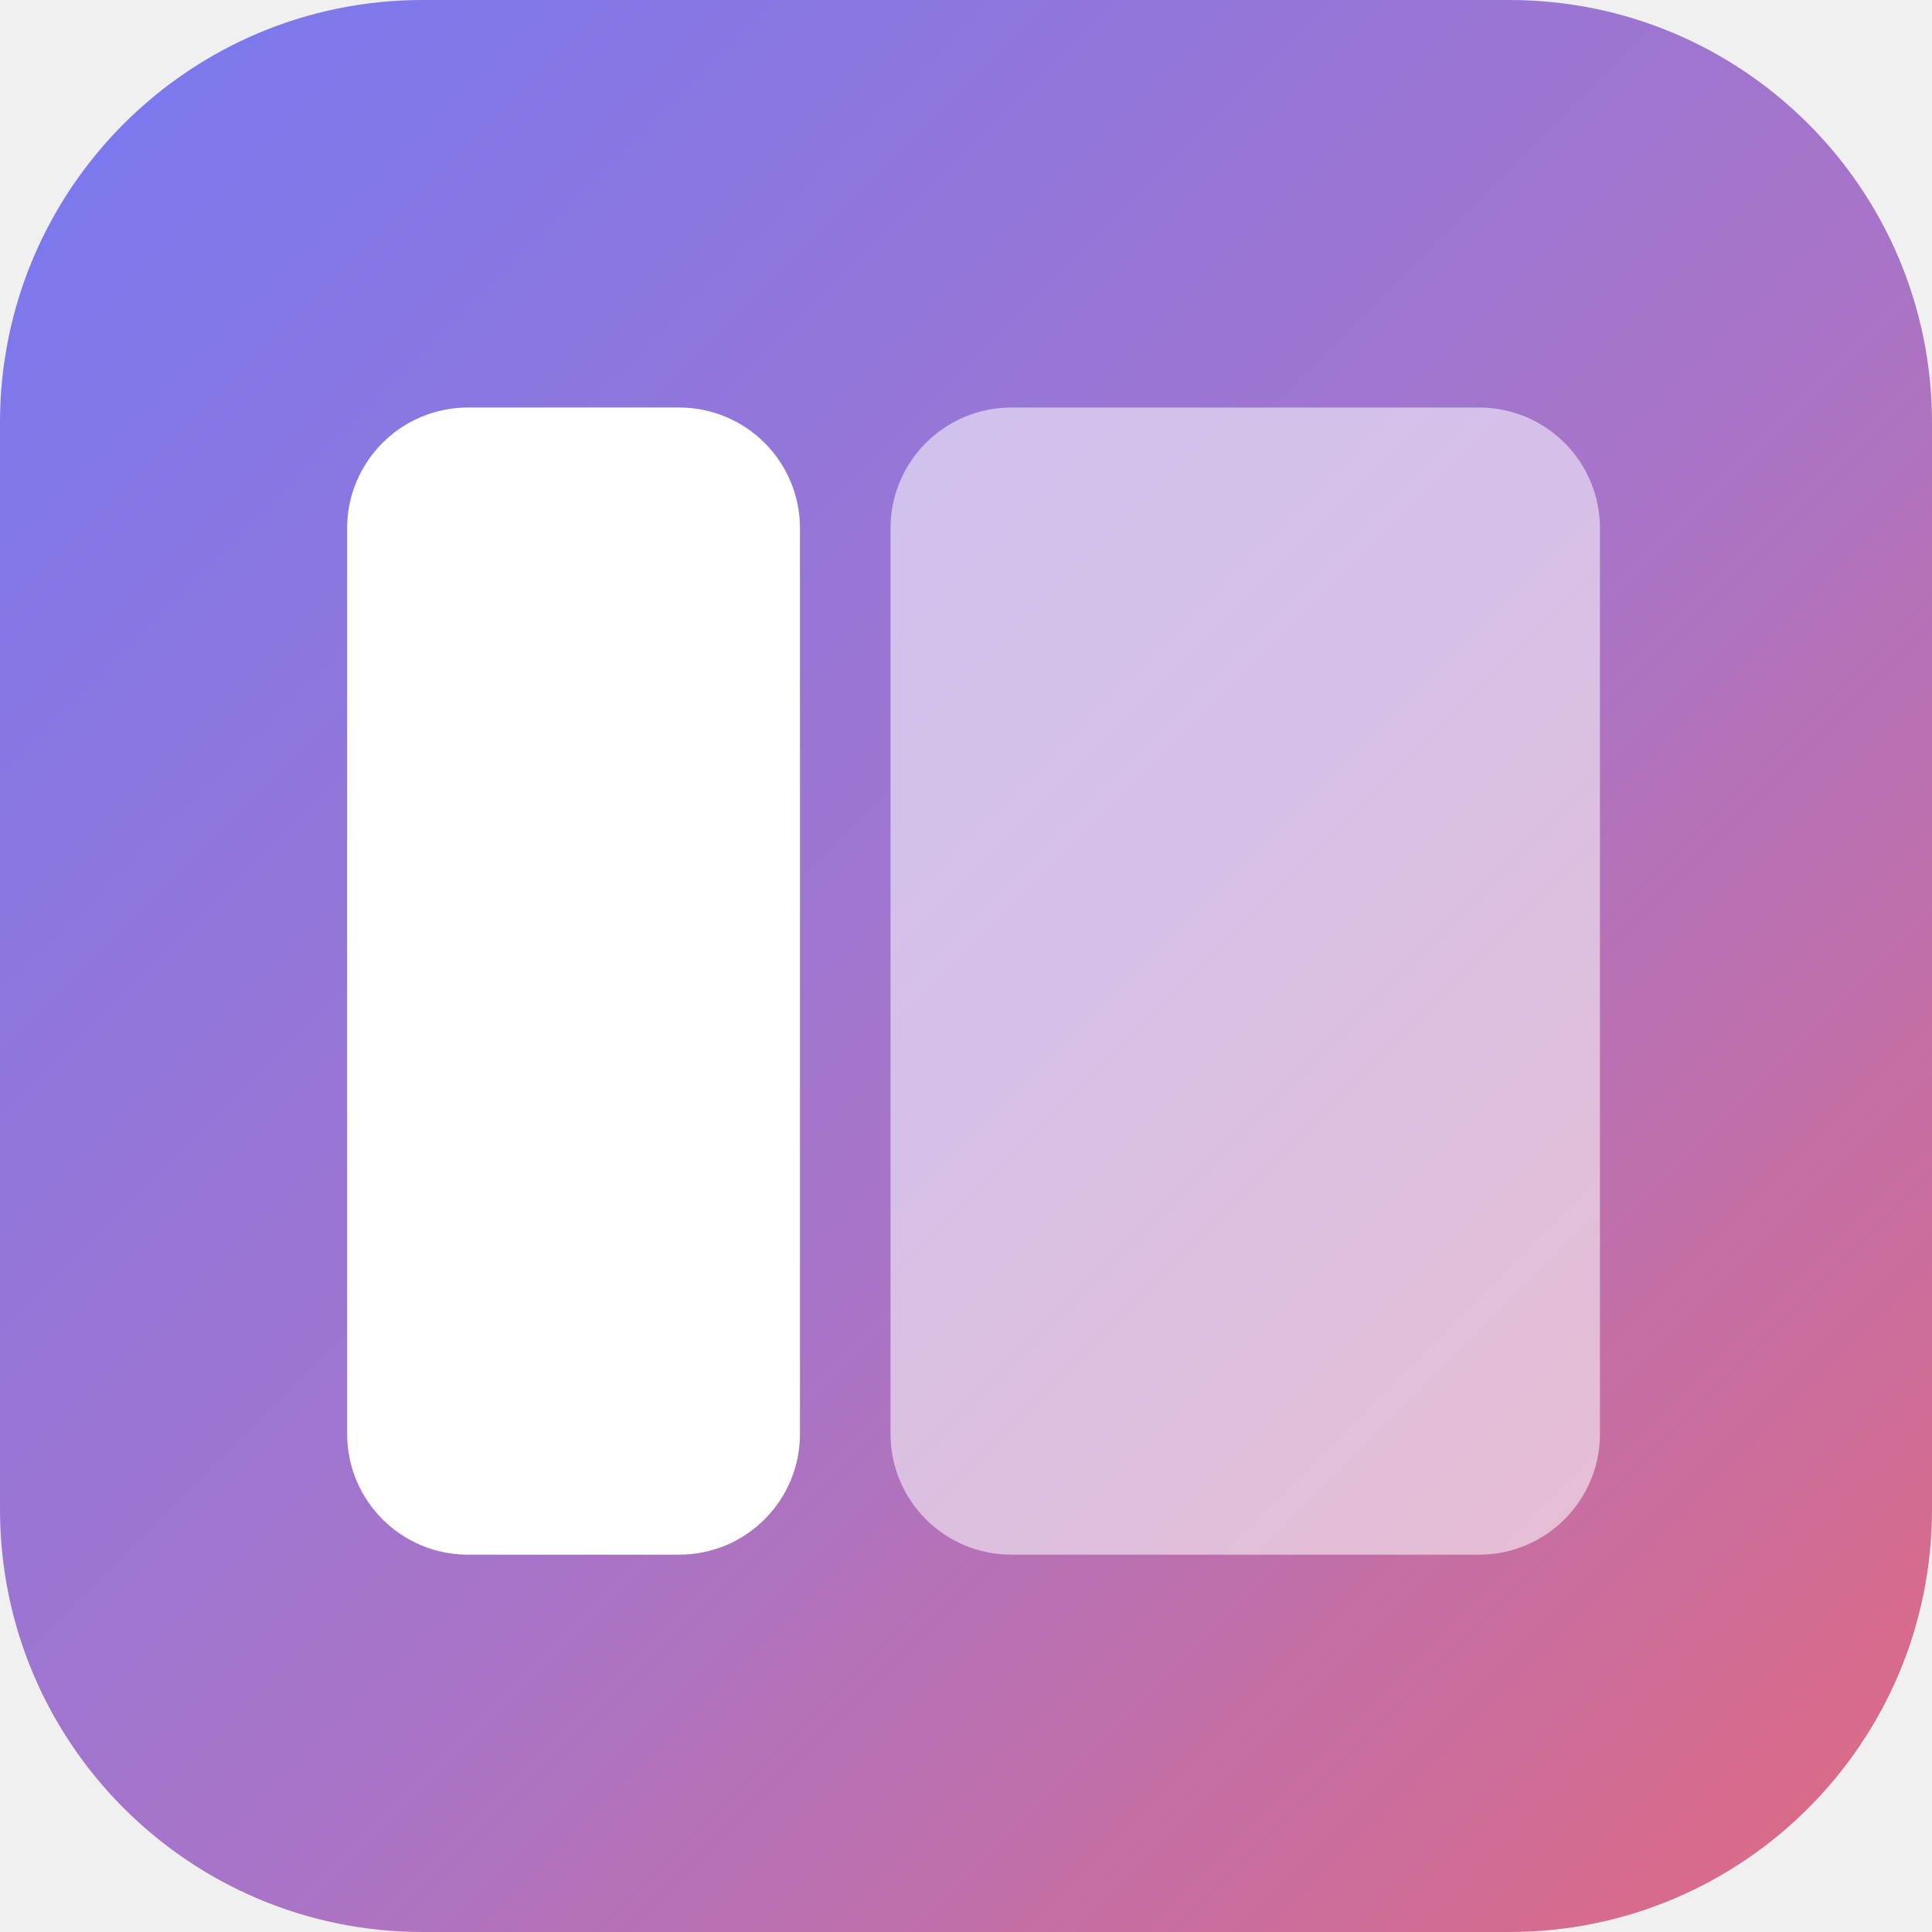
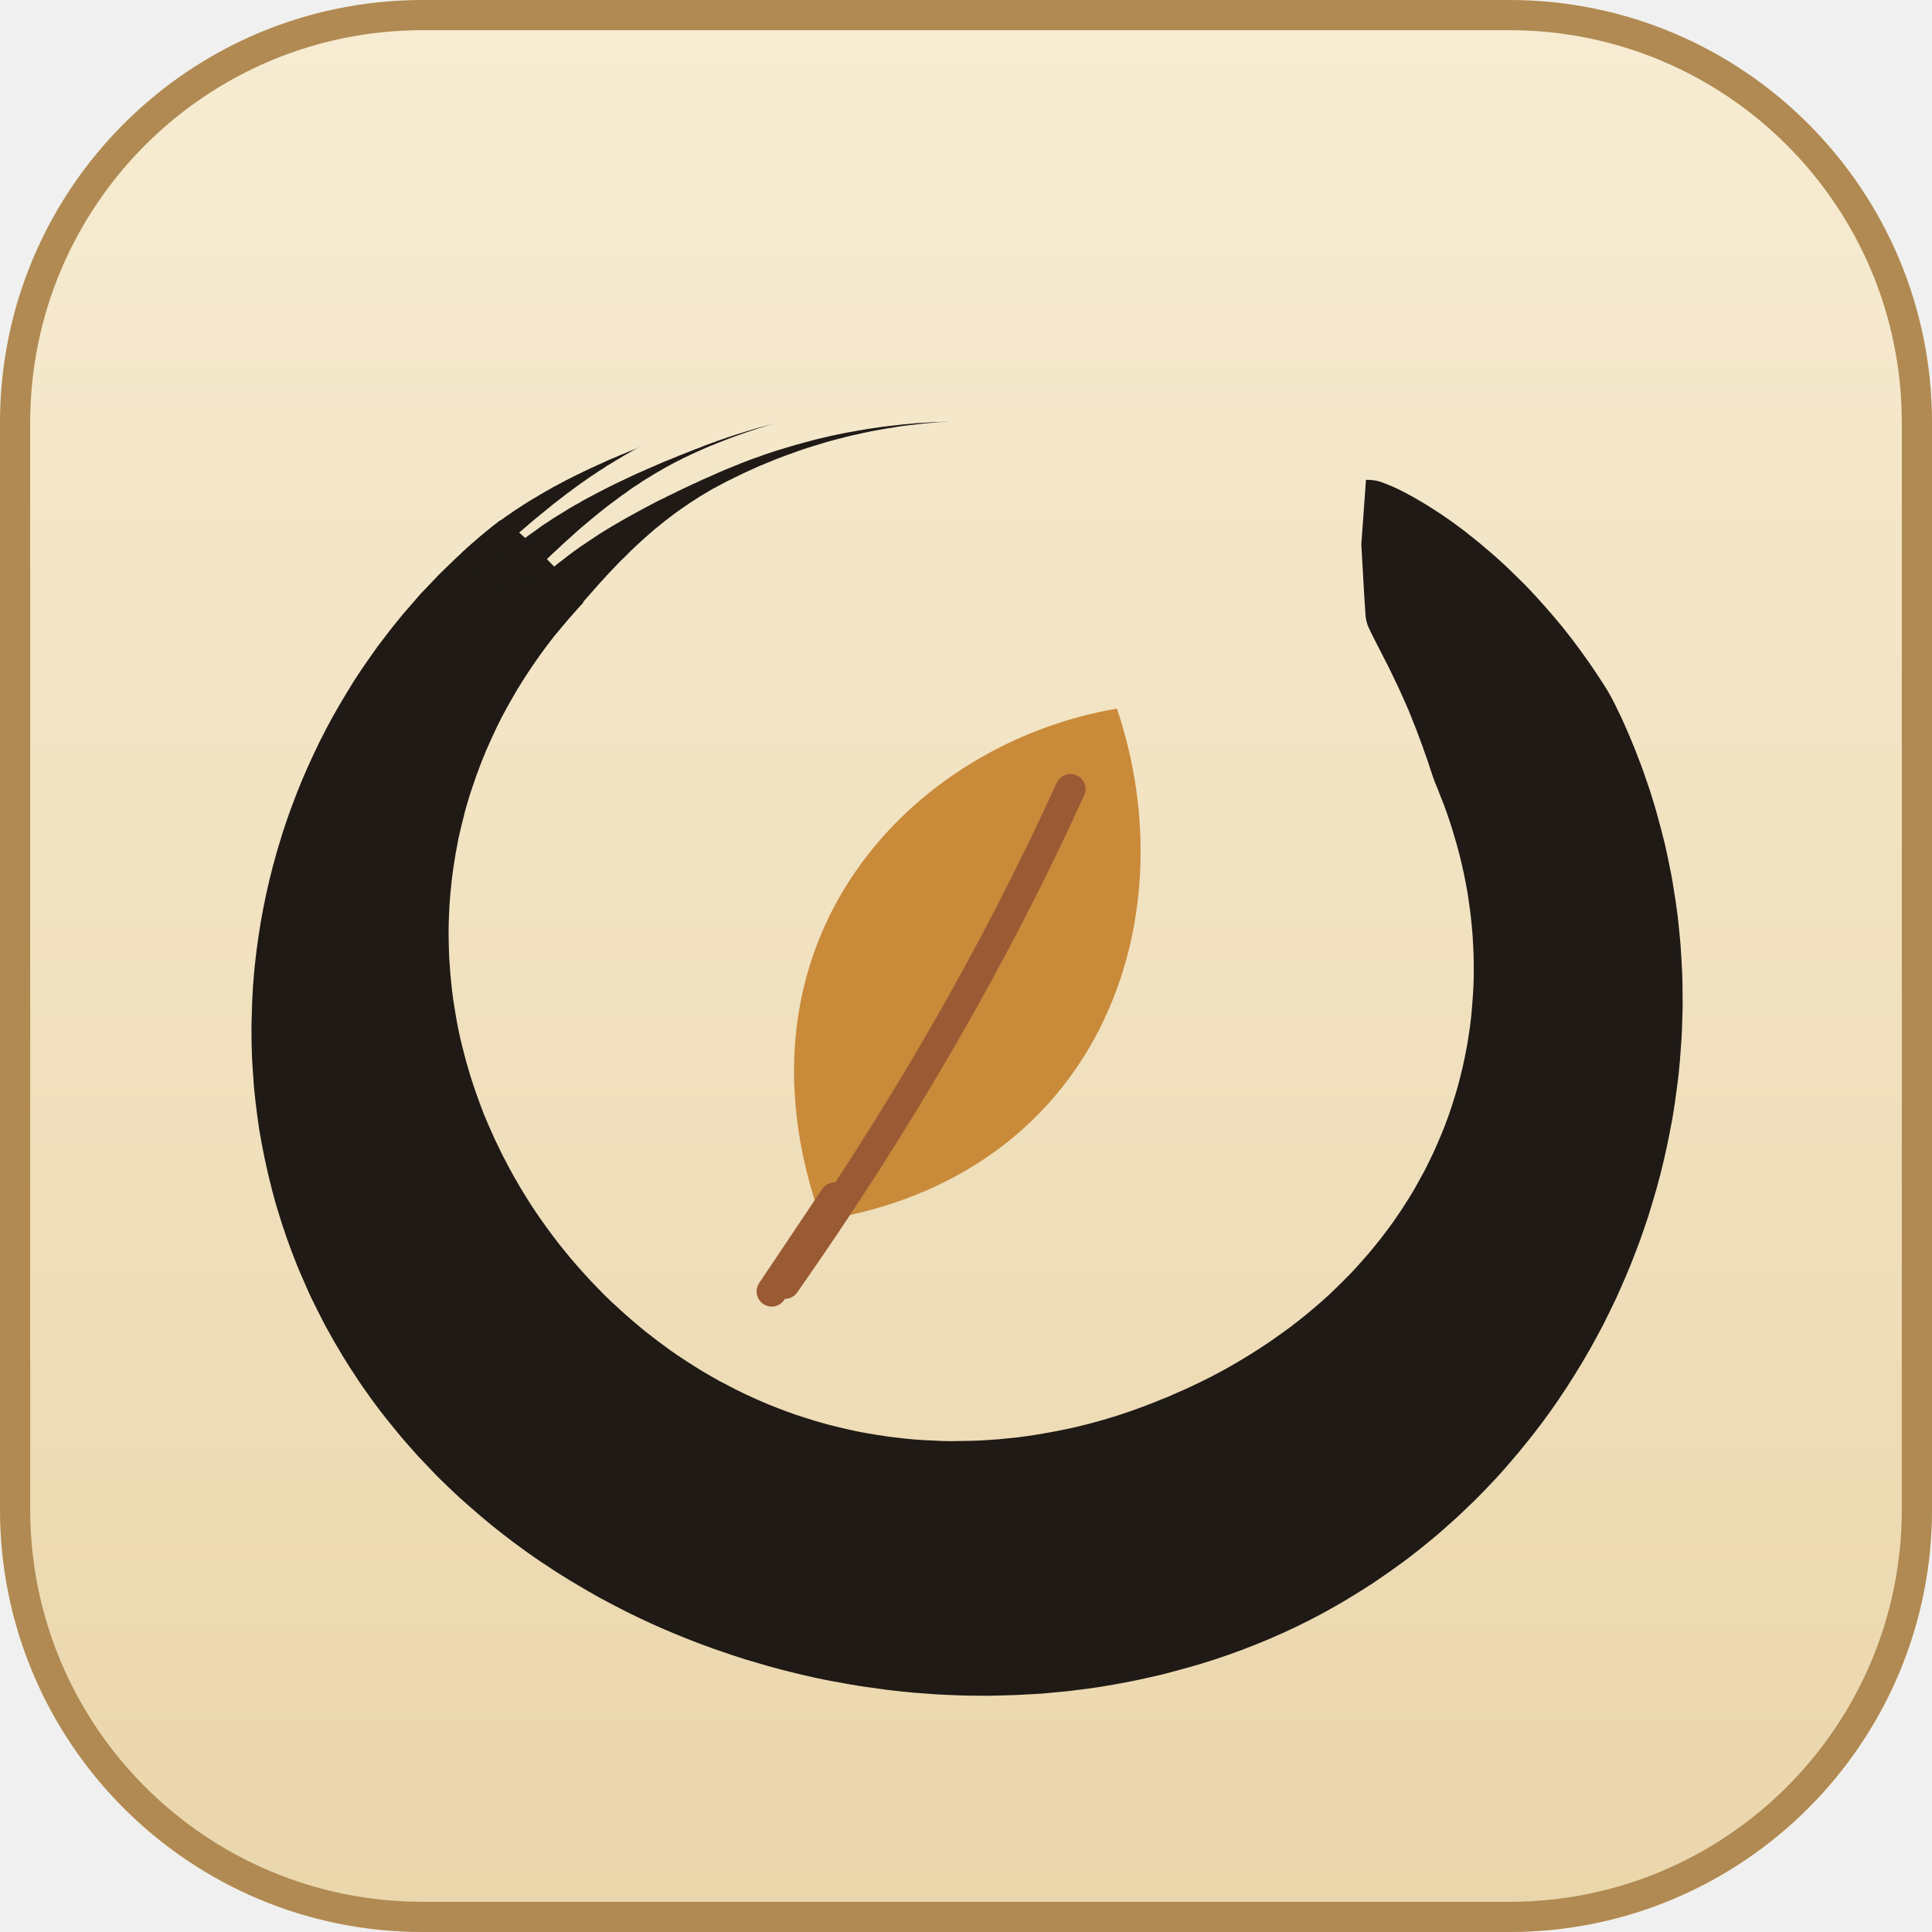
<svg xmlns="http://www.w3.org/2000/svg" viewBox="0 0 128 128">
  <defs>
-     <linearGradient id="g" x1="0" y1="0" x2="1" y2="1">
-       <stop offset="0" stop-color="#7679f2" />
-       <stop offset=".55" stop-color="#a874c8" />
-       <stop offset="1" stop-color="#e2697f" />
+     <linearGradient id="t" x1="0" y1="0" x2="0" y2="1">
+       <stop offset="0" stop-color="#f7ecd3" />
+       <stop offset="1" stop-color="#ead6ab" />
    </linearGradient>
  </defs>
-   <rect width="128" height="128" rx="28" fill="url(#g)" />
-   <rect x="23" y="27" width="30" height="76" rx="8" fill="#fff" />
-   <rect x="59" y="27" width="47" height="76" rx="8" fill="#fff" fill-opacity=".55" />
+   <rect x="0" y="0" width="128" height="128" rx="28" fill="url(#t)" />
+   <rect x="1" y="1" width="126" height="126" rx="27" fill="none" stroke="#b08a52" stroke-width="2" />
+   <g fill="#1f1a16">
+     <path d="M90.5 31.79Q91.05 31.78 91.49 31.93Q91.92 32.09 92.34 32.27Q92.75 32.46 93.15 32.67Q93.55 32.88 93.94 33.11Q94.34 33.34 94.72 33.58Q95.1 33.82 95.48 34.07Q95.86 34.33 96.23 34.59Q96.6 34.86 96.96 35.13Q97.32 35.41 97.68 35.7Q98.03 35.98 98.38 36.28Q98.73 36.58 99.08 36.88Q99.42 37.19 99.76 37.5Q100.09 37.82 100.42 38.14Q100.75 38.46 101.08 38.79Q101.4 39.13 101.72 39.47Q102.03 39.81 102.34 40.16Q102.65 40.51 102.95 40.86Q103.25 41.22 103.55 41.58Q103.84 41.95 104.13 42.32Q104.41 42.69 104.69 43.07Q104.97 43.45 105.24 43.84Q105.51 44.22 105.77 44.62Q106.03 45.01 106.29 45.41Q106.54 45.81 106.77 46.23Q106.99 46.64 107.19 47.07Q107.4 47.49 107.59 47.92Q107.78 48.35 107.97 48.79Q108.15 49.23 108.33 49.67Q108.5 50.1 108.67 50.55Q108.84 50.99 108.99 51.44Q109.15 51.89 109.3 52.34Q109.44 52.79 109.58 53.24Q109.72 53.7 109.84 54.16Q109.97 54.61 110.09 55.08Q110.21 55.54 110.32 56Q110.42 56.46 110.52 56.93Q110.62 57.4 110.71 57.86Q110.8 58.33 110.87 58.8Q110.95 59.27 111.02 59.74Q111.09 60.22 111.15 60.69Q111.2 61.16 111.25 61.64Q111.3 62.12 111.34 62.59Q111.37 63.07 111.4 63.55Q111.43 64.02 111.45 64.5Q111.47 64.98 111.47 65.46Q111.48 65.94 111.48 66.42Q111.48 66.89 111.46 67.37Q111.45 67.85 111.43 68.33Q111.41 68.81 111.37 69.29Q111.34 69.77 111.3 70.25Q111.26 70.72 111.21 71.2Q111.15 71.68 111.09 72.15Q111.03 72.63 110.96 73.1Q110.89 73.58 110.81 74.05Q110.72 74.53 110.63 75Q110.54 75.47 110.44 75.94Q110.34 76.41 110.23 76.88Q110.12 77.35 110 77.82Q109.88 78.28 109.75 78.75Q109.62 79.21 109.48 79.67Q109.34 80.13 109.2 80.59Q109.05 81.05 108.89 81.51Q108.73 81.96 108.57 82.41Q108.4 82.87 108.22 83.32Q108.05 83.77 107.86 84.21Q107.68 84.66 107.48 85.1Q107.29 85.54 107.09 85.98Q106.88 86.42 106.67 86.85Q106.46 87.29 106.24 87.72Q106.02 88.15 105.79 88.57Q105.56 89 105.32 89.42Q105.08 89.84 104.83 90.26Q104.58 90.67 104.33 91.08Q104.07 91.49 103.81 91.9Q103.54 92.3 103.27 92.71Q103 93.11 102.72 93.5Q102.43 93.89 102.15 94.28Q101.86 94.67 101.56 95.05Q101.26 95.44 100.95 95.81Q100.65 96.19 100.33 96.56Q100.02 96.93 99.7 97.29Q99.38 97.66 99.05 98.01Q98.72 98.37 98.38 98.72Q98.04 99.07 97.7 99.41Q97.35 99.75 97 100.08Q96.65 100.42 96.29 100.74Q95.93 101.07 95.56 101.39Q95.2 101.71 94.82 102.02Q94.45 102.33 94.07 102.63Q93.69 102.93 93.3 103.23Q92.92 103.52 92.52 103.8Q92.13 104.09 91.73 104.36Q91.33 104.64 90.93 104.91Q90.52 105.17 90.11 105.43Q89.7 105.69 89.28 105.94Q88.87 106.19 88.44 106.43Q88.02 106.67 87.6 106.9Q87.17 107.13 86.74 107.35Q86.3 107.57 85.87 107.78Q85.43 107.99 84.99 108.19Q84.55 108.39 84.11 108.58Q83.66 108.77 83.21 108.95Q82.76 109.13 82.31 109.3Q81.86 109.47 81.4 109.63Q80.95 109.79 80.49 109.94Q80.03 110.09 79.57 110.23Q79.11 110.37 78.64 110.5Q78.18 110.63 77.71 110.75Q77.25 110.88 76.78 110.99Q76.31 111.1 75.84 111.2Q75.37 111.31 74.9 111.4Q74.43 111.49 73.95 111.58Q73.48 111.66 73.01 111.74Q72.53 111.81 72.06 111.88Q71.58 111.94 71.11 112Q70.63 112.06 70.15 112.1Q69.68 112.15 69.2 112.19Q68.72 112.23 68.24 112.25Q67.77 112.28 67.29 112.3Q66.81 112.32 66.33 112.33Q65.86 112.34 65.38 112.35Q64.9 112.35 64.42 112.34Q63.95 112.34 63.47 112.32Q62.99 112.3 62.52 112.28Q62.04 112.26 61.56 112.22Q61.09 112.19 60.61 112.15Q60.14 112.11 59.67 112.06Q59.19 112.01 58.72 111.95Q58.25 111.89 57.78 111.82Q57.3 111.76 56.83 111.68Q56.36 111.61 55.9 111.52Q55.43 111.44 54.96 111.35Q54.49 111.26 54.03 111.16Q53.56 111.06 53.1 110.95Q52.63 110.84 52.17 110.72Q51.71 110.61 51.25 110.48Q50.79 110.36 50.34 110.22Q49.88 110.09 49.42 109.95Q48.97 109.81 48.52 109.66Q48.06 109.51 47.61 109.35Q47.16 109.2 46.72 109.03Q46.27 108.87 45.82 108.69Q45.38 108.52 44.94 108.34Q44.5 108.16 44.06 107.97Q43.62 107.78 43.18 107.58Q42.75 107.38 42.32 107.18Q41.89 106.97 41.46 106.76Q41.03 106.54 40.61 106.32Q40.18 106.1 39.76 105.87Q39.34 105.64 38.93 105.4Q38.51 105.16 38.1 104.91Q37.69 104.67 37.28 104.41Q36.87 104.16 36.47 103.89Q36.07 103.63 35.67 103.36Q35.27 103.09 34.88 102.81Q34.49 102.53 34.1 102.24Q33.72 101.95 33.34 101.66Q32.96 101.36 32.58 101.06Q32.21 100.75 31.84 100.44Q31.47 100.13 31.11 99.81Q30.74 99.49 30.39 99.17Q30.03 98.84 29.68 98.5Q29.33 98.17 28.99 97.83Q28.65 97.48 28.32 97.13Q27.98 96.78 27.65 96.42Q27.33 96.07 27.01 95.7Q26.69 95.34 26.38 94.96Q26.07 94.59 25.77 94.21Q25.46 93.83 25.17 93.45Q24.88 93.06 24.59 92.67Q24.31 92.28 24.03 91.88Q23.75 91.48 23.49 91.07Q23.22 90.67 22.96 90.25Q22.7 89.84 22.46 89.42Q22.21 89.01 21.97 88.58Q21.73 88.16 21.5 87.73Q21.28 87.3 21.06 86.87Q20.84 86.43 20.63 86Q20.42 85.56 20.23 85.11Q20.03 84.67 19.84 84.22Q19.65 83.77 19.48 83.32Q19.3 82.87 19.14 82.41Q18.97 81.96 18.82 81.5Q18.66 81.04 18.52 80.57Q18.38 80.11 18.24 79.65Q18.11 79.18 17.99 78.71Q17.87 78.24 17.76 77.77Q17.65 77.3 17.55 76.83Q17.45 76.35 17.36 75.88Q17.27 75.4 17.19 74.93Q17.12 74.45 17.05 73.97Q16.99 73.49 16.93 73.01Q16.88 72.54 16.83 72.06Q16.79 71.58 16.76 71.1Q16.73 70.62 16.7 70.14Q16.68 69.66 16.67 69.18Q16.66 68.7 16.66 68.22Q16.66 67.74 16.68 67.26Q16.69 66.78 16.71 66.3Q16.73 65.83 16.76 65.35Q16.8 64.87 16.84 64.4Q16.88 63.92 16.94 63.45Q16.99 62.98 17.06 62.51Q17.12 62.03 17.2 61.57Q17.27 61.1 17.36 60.63Q17.44 60.16 17.54 59.7Q17.63 59.24 17.74 58.78Q17.84 58.32 17.96 57.86Q18.07 57.4 18.2 56.95Q18.32 56.49 18.46 56.04Q18.59 55.59 18.73 55.15Q18.88 54.7 19.03 54.26Q19.18 53.81 19.35 53.38Q19.51 52.94 19.68 52.5Q19.85 52.07 20.03 51.64Q20.21 51.21 20.4 50.79Q20.59 50.36 20.79 49.94Q20.99 49.52 21.19 49.11Q21.4 48.69 21.61 48.29Q21.83 47.88 22.05 47.47Q22.28 47.07 22.51 46.67Q22.74 46.27 22.98 45.88Q23.22 45.49 23.46 45.1Q23.71 44.72 23.96 44.34Q24.22 43.96 24.48 43.59Q24.74 43.21 25.01 42.84Q25.28 42.48 25.56 42.12Q25.83 41.76 26.12 41.4Q26.4 41.05 26.69 40.7Q26.98 40.36 27.28 40.02Q27.57 39.68 27.87 39.34Q28.18 39.01 28.49 38.69Q28.8 38.36 29.11 38.04Q29.43 37.73 29.75 37.42Q30.07 37.1 30.4 36.8Q30.72 36.5 31.06 36.2Q31.39 35.91 31.73 35.62Q32.06 35.33 32.41 35.05Q32.75 34.77 33.1 34.5Q33.45 34.23 36.15 36.96Q38.86 39.69 38.62 39.95Q38.37 40.21 38.13 40.48Q37.89 40.75 37.66 41.02Q37.42 41.29 37.19 41.57Q36.96 41.84 36.74 42.12Q36.52 42.41 36.3 42.69Q36.08 42.98 35.87 43.27Q35.66 43.56 35.46 43.85Q35.25 44.15 35.06 44.44Q34.86 44.74 34.67 45.04Q34.48 45.35 34.29 45.65Q34.11 45.96 33.93 46.27Q33.75 46.58 33.58 46.89Q33.41 47.21 33.24 47.52Q33.08 47.84 32.92 48.16Q32.77 48.48 32.62 48.8Q32.47 49.13 32.33 49.45Q32.18 49.78 32.05 50.11Q31.91 50.44 31.79 50.77Q31.66 51.1 31.54 51.44Q31.42 51.77 31.31 52.11Q31.2 52.44 31.09 52.78Q30.99 53.12 30.89 53.46Q30.79 53.8 30.71 54.15Q30.62 54.49 30.54 54.83Q30.46 55.18 30.38 55.52Q30.31 55.87 30.25 56.21Q30.18 56.56 30.13 56.91Q30.07 57.25 30.02 57.6Q29.97 57.95 29.93 58.3Q29.89 58.65 29.86 59Q29.82 59.35 29.8 59.69Q29.77 60.04 29.76 60.39Q29.74 60.74 29.73 61.09Q29.72 61.44 29.72 61.79Q29.72 62.14 29.73 62.48Q29.74 62.83 29.75 63.18Q29.76 63.53 29.79 63.87Q29.81 64.22 29.84 64.56Q29.87 64.91 29.91 65.25Q29.94 65.59 29.99 65.94Q30.03 66.28 30.09 66.62Q30.14 66.96 30.2 67.3Q30.26 67.63 30.32 67.97Q30.39 68.31 30.46 68.64Q30.54 68.98 30.62 69.31Q30.7 69.64 30.79 69.97Q30.87 70.3 30.97 70.62Q31.06 70.95 31.16 71.27Q31.26 71.6 31.37 71.92Q31.48 72.24 31.59 72.56Q31.7 72.88 31.82 73.19Q31.94 73.51 32.06 73.82Q32.19 74.13 32.32 74.44Q32.45 74.75 32.59 75.05Q32.72 75.36 32.87 75.66Q33.01 75.96 33.16 76.26Q33.3 76.56 33.46 76.85Q33.61 77.15 33.77 77.44Q33.93 77.73 34.09 78.02Q34.25 78.31 34.42 78.59Q34.59 78.87 34.76 79.15Q34.93 79.43 35.11 79.71Q35.29 79.99 35.47 80.26Q35.66 80.53 35.84 80.8Q36.03 81.07 36.22 81.33Q36.41 81.6 36.61 81.86Q36.8 82.12 37 82.37Q37.2 82.63 37.41 82.88Q37.61 83.13 37.82 83.38Q38.03 83.63 38.24 83.87Q38.45 84.11 38.67 84.35Q38.89 84.59 39.11 84.83Q39.33 85.06 39.55 85.29Q39.77 85.52 40 85.75Q40.23 85.97 40.46 86.2Q40.69 86.42 40.93 86.63Q41.16 86.85 41.4 87.06Q41.64 87.27 41.88 87.48Q42.12 87.69 42.37 87.89Q42.61 88.1 42.86 88.29Q43.11 88.49 43.36 88.68Q43.61 88.88 43.87 89.06Q44.12 89.25 44.38 89.44Q44.64 89.62 44.9 89.8Q45.16 89.98 45.43 90.15Q45.69 90.32 45.96 90.49Q46.22 90.66 46.49 90.82Q46.76 90.98 47.04 91.14Q47.31 91.3 47.58 91.45Q47.86 91.6 48.14 91.74Q48.41 91.89 48.69 92.03Q48.98 92.17 49.26 92.31Q49.54 92.44 49.82 92.57Q50.11 92.7 50.4 92.83Q50.68 92.95 50.97 93.07Q51.26 93.19 51.55 93.3Q51.84 93.41 52.14 93.52Q52.43 93.63 52.72 93.73Q53.02 93.83 53.31 93.92Q53.61 94.02 53.91 94.11Q54.2 94.2 54.5 94.28Q54.8 94.37 55.1 94.44Q55.4 94.52 55.71 94.59Q56.01 94.66 56.31 94.73Q56.61 94.8 56.92 94.86Q57.22 94.92 57.52 94.97Q57.83 95.02 58.13 95.07Q58.44 95.12 58.74 95.16Q59.05 95.21 59.36 95.24Q59.66 95.28 59.97 95.31Q60.28 95.34 60.58 95.37Q60.89 95.39 61.2 95.41Q61.51 95.43 61.81 95.44Q62.12 95.46 62.43 95.47Q62.74 95.47 63.04 95.48Q63.35 95.48 63.66 95.47Q63.97 95.47 64.27 95.46Q64.58 95.45 64.89 95.44Q65.19 95.42 65.5 95.4Q65.81 95.38 66.11 95.36Q66.42 95.33 66.72 95.3Q67.03 95.27 67.33 95.24Q67.64 95.2 67.94 95.16Q68.24 95.12 68.55 95.07Q68.85 95.02 69.15 94.97Q69.45 94.92 69.75 94.86Q70.06 94.81 70.36 94.74Q70.66 94.68 70.96 94.62Q71.25 94.55 71.55 94.48Q71.85 94.4 72.15 94.33Q72.44 94.25 72.74 94.17Q73.04 94.08 73.33 94Q73.63 93.91 73.92 93.82Q74.21 93.72 74.5 93.63Q74.79 93.53 75.08 93.43Q75.38 93.32 75.66 93.22Q75.95 93.11 76.24 93Q76.53 92.89 76.81 92.77Q77.1 92.66 77.39 92.54Q77.67 92.42 77.95 92.29Q78.24 92.17 78.52 92.04Q78.8 91.91 79.08 91.78Q79.36 91.65 79.64 91.51Q79.92 91.37 80.2 91.23Q80.47 91.08 80.75 90.94Q81.02 90.79 81.3 90.64Q81.57 90.48 81.84 90.33Q82.11 90.17 82.38 90.01Q82.65 89.85 82.92 89.68Q83.19 89.51 83.45 89.34Q83.72 89.17 83.98 88.99Q84.24 88.82 84.5 88.63Q84.76 88.45 85.02 88.26Q85.27 88.08 85.53 87.89Q85.78 87.69 86.03 87.5Q86.28 87.3 86.53 87.1Q86.78 86.89 87.02 86.69Q87.27 86.48 87.51 86.27Q87.75 86.05 87.99 85.84Q88.23 85.62 88.46 85.39Q88.69 85.17 88.92 84.94Q89.15 84.71 89.38 84.48Q89.6 84.25 89.82 84.01Q90.04 83.77 90.26 83.52Q90.48 83.28 90.69 83.03Q90.9 82.78 91.1 82.53Q91.31 82.28 91.51 82.02Q91.71 81.76 91.91 81.49Q92.11 81.23 92.3 80.96Q92.49 80.69 92.67 80.42Q92.86 80.15 93.03 79.87Q93.21 79.59 93.39 79.31Q93.56 79.03 93.73 78.74Q93.89 78.45 94.05 78.16Q94.21 77.87 94.37 77.58Q94.52 77.28 94.67 76.98Q94.82 76.68 94.96 76.38Q95.1 76.08 95.23 75.77Q95.36 75.47 95.49 75.16Q95.62 74.85 95.74 74.54Q95.86 74.22 95.97 73.91Q96.08 73.59 96.19 73.27Q96.29 72.95 96.39 72.63Q96.49 72.31 96.58 71.99Q96.67 71.66 96.75 71.33Q96.83 71.01 96.91 70.68Q96.98 70.35 97.05 70.02Q97.12 69.69 97.18 69.36Q97.24 69.03 97.29 68.69Q97.34 68.36 97.39 68.02Q97.43 67.69 97.47 67.35Q97.5 67.01 97.53 66.68Q97.56 66.34 97.58 66Q97.6 65.66 97.62 65.32Q97.63 64.99 97.64 64.65Q97.64 64.31 97.64 63.97Q97.64 63.63 97.63 63.29Q97.62 62.95 97.6 62.61Q97.58 62.27 97.56 61.93Q97.53 61.59 97.5 61.26Q97.47 60.92 97.43 60.58Q97.39 60.24 97.34 59.91Q97.29 59.57 97.24 59.23Q97.18 58.9 97.12 58.56Q97.06 58.23 96.99 57.9Q96.92 57.56 96.84 57.23Q96.76 56.9 96.68 56.57Q96.59 56.24 96.5 55.91Q96.41 55.59 96.31 55.26Q96.22 54.94 96.11 54.61Q96.01 54.29 95.9 53.98Q95.79 53.67 95.68 53.37Q95.57 53.08 95.46 52.81Q95.35 52.53 95.25 52.27Q95.14 52.01 95.04 51.76Q94.95 51.51 94.87 51.27Q94.79 51.02 94.71 50.79Q94.63 50.55 94.56 50.33Q94.48 50.11 94.4 49.89Q94.33 49.67 94.25 49.46Q94.18 49.25 94.1 49.05Q94.02 48.85 93.95 48.65Q93.87 48.45 93.8 48.25Q93.72 48.05 93.64 47.86Q93.57 47.66 93.49 47.47Q93.41 47.28 93.33 47.08Q93.24 46.89 93.16 46.69Q93.08 46.5 92.99 46.3Q92.9 46.1 92.81 45.9Q92.72 45.7 92.62 45.49Q92.52 45.28 92.42 45.07Q92.32 44.85 92.21 44.63Q92.1 44.41 91.99 44.18Q91.87 43.95 91.75 43.71Q91.63 43.47 91.5 43.22Q91.37 42.96 91.23 42.7Q91.09 42.43 90.95 42.14Q90.8 41.86 90.66 41.54Q90.52 41.23 90.47 40.79Q90.43 40.35 90.19 36.07Z" />
+     <path d="M34.4 39.78Q34.52 39.65 34.64 39.52Q34.77 39.39 34.89 39.26Q35.02 39.13 35.14 39Q35.27 38.87 35.4 38.74Q35.53 38.61 35.66 38.49Q35.78 38.36 35.92 38.24Q36.05 38.12 36.18 38Q36.32 37.88 36.46 37.76Q36.59 37.64 36.73 37.53Q36.87 37.41 37.01 37.3Q37.15 37.19 37.3 37.08Q37.44 36.97 37.58 36.86Q37.73 36.75 37.87 36.64Q38.01 36.53 38.16 36.43Q38.31 36.32 38.45 36.22Q38.6 36.12 38.75 36.02Q38.9 35.92 39.05 35.82Q39.2 35.72 39.35 35.62Q39.5 35.52 39.65 35.42Q39.8 35.33 39.95 35.23Q40.1 35.14 40.26 35.04Q40.41 34.95 40.56 34.86Q40.71 34.77 40.87 34.68Q41.02 34.59 41.18 34.5Q41.33 34.41 41.49 34.32Q41.64 34.23 41.8 34.15Q41.95 34.06 42.11 33.98Q42.26 33.89 42.42 33.81Q42.57 33.72 42.73 33.64Q42.89 33.56 43.04 33.48Q43.2 33.39 43.36 33.31Q43.52 33.23 43.67 33.15Q43.83 33.07 43.99 33Q44.15 32.92 44.3 32.84Q44.46 32.76 44.62 32.69Q44.78 32.61 44.94 32.53Q45.09 32.46 45.25 32.38Q45.41 32.31 45.57 32.23Q45.73 32.16 45.89 32.08Q46.04 32.01 46.2 31.94Q46.36 31.87 46.52 31.79Q46.68 31.72 46.84 31.65Q47 31.58 47.16 31.51Q47.32 31.44 47.47 31.37Q47.63 31.3 47.79 31.23Q47.95 31.16 48.11 31.09Q48.27 31.02 48.44 30.96Q48.6 30.89 48.76 30.83Q48.92 30.76 49.08 30.7Q49.24 30.64 49.41 30.57Q49.57 30.51 49.73 30.45Q49.89 30.39 50.06 30.33Q50.22 30.27 50.38 30.22Q50.55 30.16 50.71 30.1Q50.88 30.05 51.04 29.99Q51.2 29.94 51.37 29.88Q51.53 29.83 51.7 29.78Q51.87 29.73 52.03 29.68Q52.2 29.63 52.36 29.58Q52.53 29.53 52.7 29.48Q52.86 29.43 53.03 29.39Q53.2 29.34 53.36 29.3Q53.53 29.25 53.7 29.21Q53.86 29.16 54.03 29.12Q54.2 29.08 54.37 29.04Q54.54 29 54.71 28.96Q54.87 28.92 55.04 28.88Q55.21 28.85 55.38 28.81Q55.55 28.78 55.72 28.74Q55.89 28.71 56.06 28.67Q56.23 28.64 56.4 28.61Q56.57 28.58 56.74 28.55Q56.91 28.52 57.08 28.49Q57.25 28.46 57.42 28.43Q57.59 28.4 57.76 28.38Q57.93 28.35 58.1 28.33Q58.27 28.3 58.44 28.28Q58.61 28.26 58.78 28.24Q58.95 28.22 59.12 28.2Q59.3 28.18 59.47 28.16Q59.64 28.14 59.81 28.12Q59.98 28.11 60.15 28.09Q60.32 28.07 60.5 28.06Q60.67 28.05 60.84 28.03Q61.01 28.02 61.18 28.01Q61.36 28 61.53 27.99Q61.7 27.98 61.87 27.97Q62.04 27.97 62.22 27.96Q62.39 27.95 62.56 27.94Q62.73 27.94 62.9 27.93Q63.08 27.92 63.25 27.92Q63.42 27.91 63.59 27.91Q63.76 27.91 63.94 27.91Q64.11 27.9 64.28 27.9Q64.45 27.9 64.63 27.9Q64.8 27.91 64.97 27.91Q65.14 27.91 65.31 27.91Q65.49 27.92 65.66 27.92Q65.83 27.93 66 27.94Q66.18 27.94 66.35 27.95Q66.52 27.96 66.69 27.97Q66.86 27.98 67.04 28Q67.21 28.01 67.38 28.02Q67.55 28.03 67.72 28.05Q67.9 28.06 68.07 28.08Q68.24 28.1 68.41 28.12Q68.58 28.13 68.75 28.15Q68.92 28.17 69.1 28.19Q69.27 28.21 69.44 28.24Q69.61 28.26 69.78 28.28Q69.95 28.31 70.12 28.33Q70.29 28.36 70.46 28.39Q70.63 28.41 70.8 28.44Q70.97 28.47 71.14 28.5Q71.31 28.53 71.48 28.57Q71.65 28.6 71.82 28.63Q71.99 28.66 72.16 28.7Q72.33 28.73 72.5 28.77Q72.67 28.81 72.84 28.85Q73 28.88 73 28.88Q73 28.88 72.84 28.85Q72.67 28.81 72.5 28.77Q72.33 28.73 72.16 28.7Q71.99 28.66 71.82 28.63Q71.65 28.6 71.48 28.57Q71.31 28.53 71.14 28.5Q70.97 28.47 70.8 28.44Q70.63 28.41 70.46 28.39Q70.29 28.36 70.12 28.33Q69.95 28.31 69.78 28.28Q69.61 28.26 69.44 28.24Q69.27 28.21 69.1 28.19Q68.92 28.17 68.75 28.15Q68.58 28.13 68.41 28.12Q68.24 28.1 68.07 28.08Q67.9 28.06 67.72 28.05Q67.55 28.03 67.38 28.02Q67.21 28.01 67.04 28Q66.86 27.98 66.69 27.97Q66.52 27.96 66.35 27.95Q66.18 27.94 66 27.94Q65.83 27.93 65.66 27.92Q65.49 27.92 65.31 27.91Q65.14 27.91 64.97 27.91Q64.8 27.91 64.63 27.9Q64.45 27.9 64.28 27.9Q64.11 27.9 63.94 27.91Q63.76 27.91 63.59 27.91Q63.42 27.91 63.25 27.92Q63.08 27.92 62.9 27.93Q62.73 27.94 62.56 27.95Q62.39 27.96 62.22 27.97Q62.04 27.98 61.87 28Q61.7 28.01 61.53 28.03Q61.36 28.04 61.19 28.06Q61.02 28.08 60.85 28.1Q60.67 28.12 60.5 28.14Q60.33 28.16 60.16 28.18Q59.99 28.2 59.82 28.22Q59.65 28.25 59.48 28.27Q59.31 28.3 59.14 28.33Q58.97 28.35 58.8 28.38Q58.63 28.41 58.46 28.44Q58.3 28.47 58.13 28.5Q57.96 28.53 57.79 28.56Q57.62 28.6 57.45 28.63Q57.28 28.67 57.12 28.7Q56.95 28.74 56.78 28.78Q56.61 28.81 56.45 28.85Q56.28 28.89 56.11 28.93Q55.95 28.97 55.78 29.02Q55.62 29.06 55.45 29.1Q55.28 29.15 55.12 29.19Q54.95 29.24 54.79 29.28Q54.62 29.33 54.46 29.38Q54.3 29.43 54.13 29.48Q53.97 29.53 53.8 29.58Q53.64 29.63 53.48 29.68Q53.32 29.74 53.15 29.79Q52.99 29.85 52.83 29.9Q52.67 29.96 52.51 30.02Q52.35 30.07 52.19 30.13Q52.02 30.19 51.87 30.25Q51.71 30.31 51.55 30.37Q51.39 30.44 51.23 30.5Q51.07 30.56 50.91 30.63Q50.75 30.69 50.6 30.76Q50.44 30.82 50.28 30.89Q50.13 30.96 49.97 31.03Q49.81 31.1 49.66 31.17Q49.5 31.24 49.35 31.31Q49.19 31.38 49.04 31.46Q48.89 31.53 48.73 31.61Q48.58 31.68 48.43 31.76Q48.27 31.83 48.12 31.91Q47.97 31.99 47.82 32.07Q47.67 32.15 47.52 32.23Q47.37 32.31 47.22 32.39Q47.07 32.48 46.93 32.56Q46.78 32.65 46.63 32.74Q46.49 32.82 46.34 32.91Q46.2 33 46.05 33.1Q45.91 33.19 45.77 33.28Q45.63 33.37 45.49 33.47Q45.34 33.57 45.21 33.66Q45.07 33.76 44.93 33.86Q44.79 33.96 44.65 34.06Q44.52 34.16 44.38 34.27Q44.25 34.37 44.11 34.47Q43.98 34.58 43.85 34.68Q43.71 34.79 43.58 34.9Q43.45 35.01 43.32 35.11Q43.19 35.22 43.07 35.33Q42.94 35.45 42.81 35.56Q42.68 35.67 42.56 35.78Q42.43 35.9 42.31 36.01Q42.18 36.13 42.06 36.24Q41.94 36.36 41.82 36.47Q41.7 36.59 41.58 36.71Q41.45 36.83 41.34 36.95Q41.22 37.06 41.1 37.18Q40.98 37.3 40.86 37.43Q40.75 37.55 40.63 37.67Q40.52 37.79 40.4 37.91Q40.29 38.03 40.17 38.16Q40.06 38.28 39.95 38.4Q39.83 38.53 39.72 38.65Q39.61 38.77 39.5 38.9Q39.39 39.02 39.28 39.15Q39.17 39.27 39.06 39.4Q38.95 39.53 38.84 39.65Q38.73 39.78 38.62 39.9Q38.51 40.03 38.41 40.15Q38.3 40.28 38.19 40.41Q38.08 40.53 37.97 40.66Q37.86 40.78 37.75 40.9Q37.64 41.03 37.54 41.15Q37.43 41.28 37.32 41.41Q37.22 41.53 37.11 41.66Q37.01 41.79 36.9 41.92Q36.8 42.05 35.54 40.98Z" />
+     <path d="M32.18 37.93Q32.31 37.81 32.43 37.7Q32.55 37.58 32.67 37.46Q32.8 37.35 32.92 37.23Q33.04 37.12 33.17 37.01Q33.29 36.89 33.42 36.78Q33.54 36.67 33.67 36.56Q33.8 36.44 33.93 36.34Q34.05 36.23 34.19 36.12Q34.32 36.02 34.45 35.91Q34.58 35.81 34.72 35.7Q34.85 35.6 34.98 35.5Q35.12 35.4 35.26 35.3Q35.39 35.2 35.53 35.11Q35.67 35.01 35.8 34.91Q35.94 34.82 36.08 34.72Q36.22 34.63 36.36 34.54Q36.5 34.44 36.64 34.35Q36.78 34.26 36.93 34.17Q37.07 34.08 37.21 34Q37.35 33.91 37.5 33.82Q37.64 33.74 37.78 33.65Q37.93 33.57 38.07 33.48Q38.21 33.4 38.36 33.32Q38.5 33.24 38.65 33.15Q38.8 33.07 38.94 32.99Q39.09 32.91 39.23 32.84Q39.38 32.76 39.53 32.68Q39.67 32.6 39.82 32.53Q39.97 32.45 40.11 32.38Q40.26 32.3 40.41 32.23Q40.56 32.16 40.71 32.08Q40.85 32.01 41 31.94Q41.15 31.87 41.3 31.8Q41.45 31.73 41.59 31.66Q41.74 31.59 41.89 31.52Q42.04 31.45 42.19 31.38Q42.34 31.32 42.49 31.25Q42.64 31.18 42.78 31.12Q42.93 31.05 43.08 30.99Q43.23 30.92 43.38 30.86Q43.53 30.79 43.68 30.73Q43.83 30.67 43.98 30.6Q44.13 30.54 44.28 30.48Q44.43 30.42 44.57 30.36Q44.72 30.3 44.87 30.24Q45.02 30.17 45.17 30.12Q45.32 30.06 45.47 30Q45.62 29.94 45.77 29.88Q45.92 29.82 46.07 29.76Q46.22 29.7 46.37 29.65Q46.51 29.59 46.66 29.53Q46.81 29.47 46.96 29.42Q47.11 29.36 47.26 29.31Q47.41 29.25 47.56 29.2Q47.71 29.15 47.86 29.1Q48.02 29.04 48.17 28.99Q48.32 28.94 48.47 28.89Q48.62 28.84 48.77 28.79Q48.92 28.74 49.07 28.7Q49.22 28.65 49.38 28.6Q49.53 28.56 49.68 28.51Q49.83 28.47 49.98 28.42Q50.14 28.38 50.29 28.33Q50.44 28.29 50.59 28.25Q50.75 28.21 50.9 28.17Q51.05 28.13 51.2 28.09Q51.36 28.05 51.51 28Q51.66 27.96 51.81 27.92Q51.97 27.88 52.12 27.85Q52.27 27.81 52.43 27.77Q52.58 27.73 52.73 27.7Q52.89 27.66 53.04 27.62Q53.19 27.59 53.35 27.55Q53.5 27.52 53.65 27.49Q53.81 27.45 53.96 27.42Q54.11 27.39 54.27 27.36Q54.42 27.33 54.58 27.3Q54.73 27.27 54.88 27.24Q55.04 27.21 55.19 27.19Q55.35 27.16 55.5 27.13Q55.66 27.11 55.81 27.08Q55.97 27.06 56.12 27.03Q56.27 27.01 56.43 26.99Q56.58 26.96 56.74 26.94Q56.89 26.92 57.05 26.9Q57.2 26.88 57.36 26.86Q57.51 26.84 57.67 26.82Q57.82 26.8 57.98 26.79Q58.13 26.77 58.29 26.75Q58.45 26.74 58.6 26.72Q58.76 26.7 58.91 26.69Q59.07 26.68 59.22 26.66Q59.38 26.65 59.53 26.64Q59.69 26.63 59.84 26.62Q60 26.61 60.15 26.6Q60.31 26.59 60.46 26.58Q60.62 26.57 60.78 26.56Q60.93 26.55 61.09 26.55Q61.24 26.54 61.4 26.54Q61.55 26.53 61.71 26.53Q61.86 26.52 62.02 26.52Q62.17 26.52 62.33 26.51Q62.49 26.51 62.64 26.51Q62.8 26.51 62.95 26.51Q63.11 26.51 63.26 26.51Q63.42 26.51 63.57 26.51Q63.73 26.52 63.88 26.52Q64.04 26.52 64.19 26.53Q64.35 26.53 64.5 26.54Q64.66 26.54 64.81 26.55Q64.97 26.55 65.12 26.56Q65.28 26.57 65.43 26.58Q65.59 26.59 65.74 26.59Q65.9 26.6 66.05 26.62Q66.21 26.63 66.36 26.64Q66.52 26.65 66.67 26.66Q66.82 26.67 66.98 26.69Q67.13 26.7 67.29 26.72Q67.44 26.73 67.6 26.75Q67.75 26.76 67.75 26.76Q67.75 26.76 67.6 26.75Q67.44 26.73 67.29 26.72Q67.13 26.7 66.98 26.69Q66.82 26.67 66.67 26.66Q66.52 26.65 66.36 26.64Q66.21 26.63 66.05 26.62Q65.9 26.6 65.74 26.59Q65.59 26.59 65.43 26.58Q65.28 26.57 65.12 26.56Q64.97 26.55 64.81 26.55Q64.66 26.54 64.5 26.54Q64.35 26.53 64.19 26.53Q64.04 26.52 63.88 26.52Q63.73 26.52 63.57 26.51Q63.42 26.51 63.26 26.51Q63.11 26.51 62.95 26.51Q62.8 26.51 62.64 26.51Q62.49 26.51 62.33 26.51Q62.17 26.52 62.02 26.52Q61.86 26.52 61.71 26.53Q61.55 26.53 61.4 26.54Q61.24 26.54 61.09 26.55Q60.93 26.55 60.78 26.56Q60.62 26.57 60.46 26.58Q60.31 26.59 60.15 26.6Q60 26.61 59.84 26.62Q59.69 26.63 59.53 26.64Q59.38 26.65 59.22 26.66Q59.07 26.68 58.91 26.69Q58.76 26.7 58.6 26.72Q58.45 26.74 58.29 26.75Q58.13 26.77 57.98 26.79Q57.82 26.8 57.67 26.82Q57.51 26.84 57.36 26.86Q57.2 26.88 57.05 26.9Q56.89 26.92 56.74 26.94Q56.58 26.96 56.43 26.99Q56.27 27.01 56.12 27.03Q55.97 27.06 55.81 27.08Q55.66 27.11 55.5 27.13Q55.35 27.16 55.19 27.19Q55.04 27.21 54.88 27.24Q54.73 27.27 54.58 27.3Q54.42 27.33 54.27 27.36Q54.11 27.39 53.96 27.42Q53.81 27.45 53.65 27.49Q53.5 27.52 53.35 27.55Q53.19 27.59 53.04 27.62Q52.89 27.66 52.73 27.7Q52.58 27.73 52.43 27.77Q52.27 27.81 52.12 27.85Q51.97 27.88 51.81 27.92Q51.66 27.96 51.51 28Q51.36 28.05 51.21 28.09Q51.05 28.13 50.9 28.18Q50.75 28.22 50.6 28.27Q50.45 28.32 50.3 28.36Q50.15 28.41 50 28.46Q49.85 28.51 49.7 28.56Q49.55 28.61 49.4 28.66Q49.25 28.71 49.1 28.77Q48.95 28.82 48.8 28.87Q48.66 28.93 48.51 28.98Q48.36 29.04 48.21 29.09Q48.06 29.15 47.91 29.21Q47.77 29.26 47.62 29.32Q47.47 29.38 47.33 29.44Q47.18 29.5 47.03 29.56Q46.89 29.62 46.74 29.68Q46.59 29.75 46.45 29.81Q46.3 29.87 46.16 29.94Q46.01 30 45.87 30.07Q45.72 30.14 45.58 30.21Q45.44 30.27 45.3 30.34Q45.15 30.41 45.01 30.49Q44.87 30.56 44.73 30.63Q44.59 30.71 44.45 30.78Q44.31 30.86 44.17 30.93Q44.03 31.01 43.89 31.09Q43.75 31.17 43.62 31.25Q43.48 31.33 43.34 31.41Q43.21 31.49 43.07 31.58Q42.94 31.66 42.8 31.74Q42.67 31.83 42.53 31.91Q42.4 32 42.27 32.09Q42.13 32.18 42 32.26Q41.87 32.35 41.74 32.44Q41.61 32.53 41.48 32.63Q41.35 32.72 41.22 32.81Q41.09 32.9 40.96 33Q40.83 33.09 40.71 33.19Q40.58 33.28 40.45 33.38Q40.33 33.47 40.2 33.57Q40.07 33.67 39.95 33.77Q39.83 33.87 39.7 33.97Q39.58 34.06 39.45 34.17Q39.33 34.27 39.21 34.37Q39.09 34.47 38.97 34.57Q38.84 34.67 38.72 34.78Q38.6 34.88 38.48 34.98Q38.36 35.09 38.24 35.19Q38.12 35.3 38.01 35.4Q37.89 35.51 37.77 35.62Q37.65 35.72 37.53 35.83Q37.42 35.94 37.3 36.04Q37.18 36.15 37.07 36.26Q36.95 36.37 36.83 36.48Q36.72 36.59 36.6 36.69Q36.49 36.8 36.37 36.91Q36.26 37.02 36.14 37.13Q36.03 37.24 35.92 37.35Q35.8 37.46 35.69 37.58Q35.57 37.69 35.46 37.8Q35.35 37.91 35.23 38.02Q35.11 38.13 35 38.24Q34.89 38.35 34.77 38.46Q34.66 38.57 34.55 38.69Q34.43 38.8 34.32 38.91Q34.21 39.03 34.1 39.14Q33.99 39.26 33.88 39.37Q33.77 39.49 32.92 38.77Z" />
+     <path d="M30.58 36.63Q30.68 36.54 30.77 36.46Q30.87 36.37 30.96 36.28Q31.06 36.2 31.16 36.11Q31.25 36.03 31.35 35.94Q31.45 35.86 31.55 35.77Q31.65 35.69 31.74 35.6Q31.84 35.52 31.94 35.44Q32.04 35.35 32.14 35.27Q32.24 35.19 32.34 35.11Q32.44 35.03 32.54 34.95Q32.64 34.87 32.74 34.79Q32.85 34.71 32.95 34.64Q33.05 34.56 33.16 34.48Q33.26 34.41 33.37 34.33Q33.47 34.26 33.58 34.18Q33.68 34.11 33.79 34.04Q33.89 33.96 34 33.89Q34.11 33.82 34.21 33.75Q34.32 33.68 34.43 33.61Q34.54 33.54 34.64 33.47Q34.75 33.4 34.86 33.33Q34.97 33.26 35.08 33.19Q35.19 33.13 35.3 33.06Q35.41 32.99 35.52 32.93Q35.63 32.86 35.74 32.8Q35.85 32.73 35.96 32.67Q36.07 32.6 36.18 32.54Q36.29 32.48 36.4 32.42Q36.51 32.35 36.62 32.29Q36.74 32.23 36.85 32.17Q36.96 32.11 37.07 32.05Q37.18 31.99 37.3 31.93Q37.41 31.87 37.52 31.81Q37.64 31.75 37.75 31.7Q37.86 31.64 37.97 31.58Q38.09 31.53 38.2 31.47Q38.31 31.41 38.43 31.36Q38.54 31.3 38.65 31.25Q38.77 31.19 38.88 31.14Q39 31.09 39.11 31.03Q39.22 30.98 39.34 30.93Q39.45 30.87 39.57 30.82Q39.68 30.77 39.8 30.72Q39.91 30.67 40.02 30.62Q40.14 30.56 40.25 30.51Q40.37 30.46 40.48 30.41Q40.6 30.37 40.71 30.32Q40.83 30.27 40.94 30.22Q41.05 30.17 41.17 30.12Q41.28 30.07 41.4 30.03Q41.51 29.98 41.63 29.93Q41.74 29.89 41.86 29.84Q41.97 29.79 42.09 29.75Q42.2 29.7 42.31 29.65Q42.43 29.6 42.54 29.55Q42.65 29.5 42.76 29.45Q42.87 29.4 42.98 29.35Q43.1 29.3 43.21 29.25Q43.32 29.2 43.43 29.16Q43.54 29.11 43.66 29.06Q43.77 29.01 43.88 28.97Q43.99 28.92 44.11 28.87Q44.22 28.83 44.33 28.78Q44.45 28.74 44.56 28.69Q44.67 28.65 44.78 28.6Q44.9 28.56 45.01 28.52Q45.12 28.47 45.24 28.43Q45.35 28.39 45.47 28.35Q45.58 28.3 45.69 28.26Q45.81 28.22 45.92 28.18Q46.04 28.14 46.15 28.1Q46.26 28.06 46.38 28.02Q46.49 27.98 46.61 27.94Q46.72 27.9 46.84 27.87Q46.95 27.83 47.06 27.79Q47.18 27.75 47.29 27.72Q47.41 27.68 47.52 27.64Q47.64 27.61 47.75 27.57Q47.87 27.54 47.98 27.5Q48.1 27.47 48.21 27.43Q48.33 27.4 48.44 27.36Q48.56 27.33 48.68 27.3Q48.79 27.27 48.91 27.23Q49.02 27.2 49.14 27.17Q49.25 27.14 49.37 27.11Q49.48 27.08 49.6 27.04Q49.72 27.01 49.83 26.98Q49.95 26.95 50.06 26.93Q50.18 26.9 50.3 26.87Q50.41 26.84 50.53 26.81Q50.64 26.78 50.76 26.76Q50.88 26.73 50.99 26.7Q51.11 26.68 51.22 26.65Q51.34 26.62 51.46 26.6Q51.57 26.57 51.69 26.55Q51.81 26.52 51.92 26.5Q52.04 26.48 52.16 26.45Q52.27 26.43 52.39 26.41Q52.51 26.38 52.62 26.36Q52.74 26.34 52.85 26.32Q52.97 26.29 53.09 26.27Q53.2 26.25 53.32 26.23Q53.44 26.21 53.55 26.19Q53.67 26.17 53.79 26.15Q53.9 26.13 54.02 26.11Q54.14 26.09 54.25 26.08Q54.37 26.06 54.49 26.04Q54.61 26.02 54.72 26.01Q54.84 25.99 54.96 25.97Q55.07 25.96 55.19 25.94Q55.31 25.92 55.42 25.91Q55.54 25.89 55.66 25.88Q55.77 25.87 55.89 25.85Q56.01 25.84 56.12 25.82Q56.24 25.81 56.36 25.8Q56.47 25.78 56.59 25.77Q56.71 25.76 56.82 25.75Q56.94 25.74 57.06 25.73Q57.17 25.71 57.29 25.7Q57.41 25.69 57.41 25.69Q57.41 25.69 57.29 25.7Q57.17 25.71 57.06 25.73Q56.94 25.74 56.82 25.75Q56.71 25.76 56.59 25.77Q56.47 25.78 56.36 25.8Q56.24 25.81 56.12 25.82Q56.01 25.84 55.89 25.85Q55.77 25.87 55.66 25.88Q55.54 25.89 55.42 25.91Q55.31 25.92 55.19 25.94Q55.07 25.96 54.96 25.97Q54.84 25.99 54.72 26.01Q54.61 26.02 54.49 26.04Q54.37 26.06 54.25 26.08Q54.14 26.09 54.02 26.11Q53.9 26.13 53.79 26.15Q53.67 26.17 53.55 26.19Q53.44 26.21 53.32 26.23Q53.2 26.25 53.09 26.27Q52.97 26.29 52.85 26.32Q52.74 26.34 52.62 26.36Q52.51 26.38 52.39 26.41Q52.27 26.43 52.16 26.45Q52.04 26.48 51.92 26.5Q51.81 26.52 51.69 26.55Q51.57 26.57 51.46 26.6Q51.34 26.62 51.22 26.65Q51.11 26.68 50.99 26.7Q50.88 26.73 50.76 26.76Q50.64 26.78 50.53 26.81Q50.41 26.84 50.3 26.87Q50.18 26.9 50.06 26.93Q49.95 26.95 49.83 26.98Q49.72 27.01 49.6 27.04Q49.48 27.08 49.37 27.11Q49.25 27.14 49.14 27.17Q49.02 27.2 48.91 27.23Q48.79 27.27 48.68 27.3Q48.56 27.33 48.44 27.36Q48.33 27.4 48.21 27.43Q48.1 27.47 47.98 27.5Q47.87 27.54 47.75 27.57Q47.64 27.61 47.52 27.64Q47.41 27.68 47.29 27.72Q47.18 27.75 47.06 27.79Q46.95 27.83 46.84 27.87Q46.72 27.9 46.61 27.94Q46.49 27.98 46.38 28.02Q46.26 28.06 46.15 28.1Q46.04 28.14 45.92 28.18Q45.81 28.22 45.69 28.26Q45.58 28.3 45.47 28.35Q45.35 28.39 45.24 28.43Q45.12 28.47 45.01 28.52Q44.9 28.56 44.78 28.6Q44.67 28.65 44.56 28.69Q44.45 28.74 44.33 28.78Q44.22 28.83 44.11 28.87Q43.99 28.92 43.88 28.97Q43.77 29.01 43.66 29.06Q43.54 29.11 43.43 29.16Q43.32 29.2 43.21 29.25Q43.1 29.3 42.98 29.35Q42.87 29.4 42.76 29.45Q42.65 29.5 42.54 29.55Q42.43 29.6 42.32 29.65Q42.21 29.71 42.1 29.76Q41.99 29.82 41.88 29.88Q41.78 29.94 41.67 30Q41.57 30.06 41.46 30.12Q41.35 30.18 41.25 30.24Q41.14 30.3 41.04 30.37Q40.93 30.43 40.83 30.49Q40.72 30.55 40.62 30.62Q40.52 30.68 40.41 30.75Q40.31 30.81 40.2 30.87Q40.1 30.94 40 31.01Q39.9 31.07 39.79 31.14Q39.69 31.21 39.59 31.27Q39.49 31.34 39.39 31.41Q39.28 31.48 39.18 31.54Q39.08 31.61 38.98 31.68Q38.88 31.75 38.78 31.82Q38.68 31.89 38.58 31.96Q38.48 32.03 38.38 32.1Q38.28 32.18 38.18 32.25Q38.08 32.32 37.98 32.39Q37.89 32.46 37.79 32.54Q37.69 32.61 37.59 32.68Q37.49 32.76 37.4 32.83Q37.3 32.91 37.2 32.98Q37.1 33.06 37.01 33.13Q36.91 33.21 36.81 33.28Q36.72 33.36 36.62 33.43Q36.53 33.51 36.43 33.59Q36.33 33.66 36.24 33.74Q36.14 33.82 36.05 33.9Q35.95 33.97 35.86 34.05Q35.76 34.13 35.67 34.21Q35.57 34.29 35.48 34.36Q35.39 34.44 35.29 34.52Q35.2 34.6 35.1 34.68Q35.01 34.76 34.92 34.84Q34.82 34.92 34.73 35Q34.64 35.08 34.54 35.16Q34.45 35.24 34.36 35.32Q34.26 35.4 34.17 35.49Q34.08 35.57 33.99 35.65Q33.89 35.73 33.8 35.81Q33.71 35.89 33.62 35.98Q33.52 36.06 33.43 36.14Q33.34 36.22 33.24 36.3Q33.15 36.38 33.05 36.46Q32.96 36.55 32.87 36.63Q32.78 36.71 32.68 36.8Q32.59 36.88 32.5 36.96Q32.41 37.05 32.32 37.13Q32.23 37.22 32.14 37.3Q32.04 37.39 31.95 37.47Q31.86 37.56 31.77 37.64Q31.68 37.73 31.08 37.22Z" />
+   </g>
+   <g transform="translate(63 66) rotate(30)">
+     <path d="M0 -22C11.25 -12.1 14.375 5.5 0 17.16C-15 4.4 -10.625 -13.2 0 -22Z" fill="#c98a3a" />
+     <path d="M0 -15.84Q1.75 2.2 0 22" fill="none" stroke="#9a5a34" stroke-width="2" stroke-linecap="round" />
+     <path d="M0 15.4L-0.5 22.88" stroke="#9a5a34" stroke-width="2" stroke-linecap="round" />
+   </g>
</svg>
